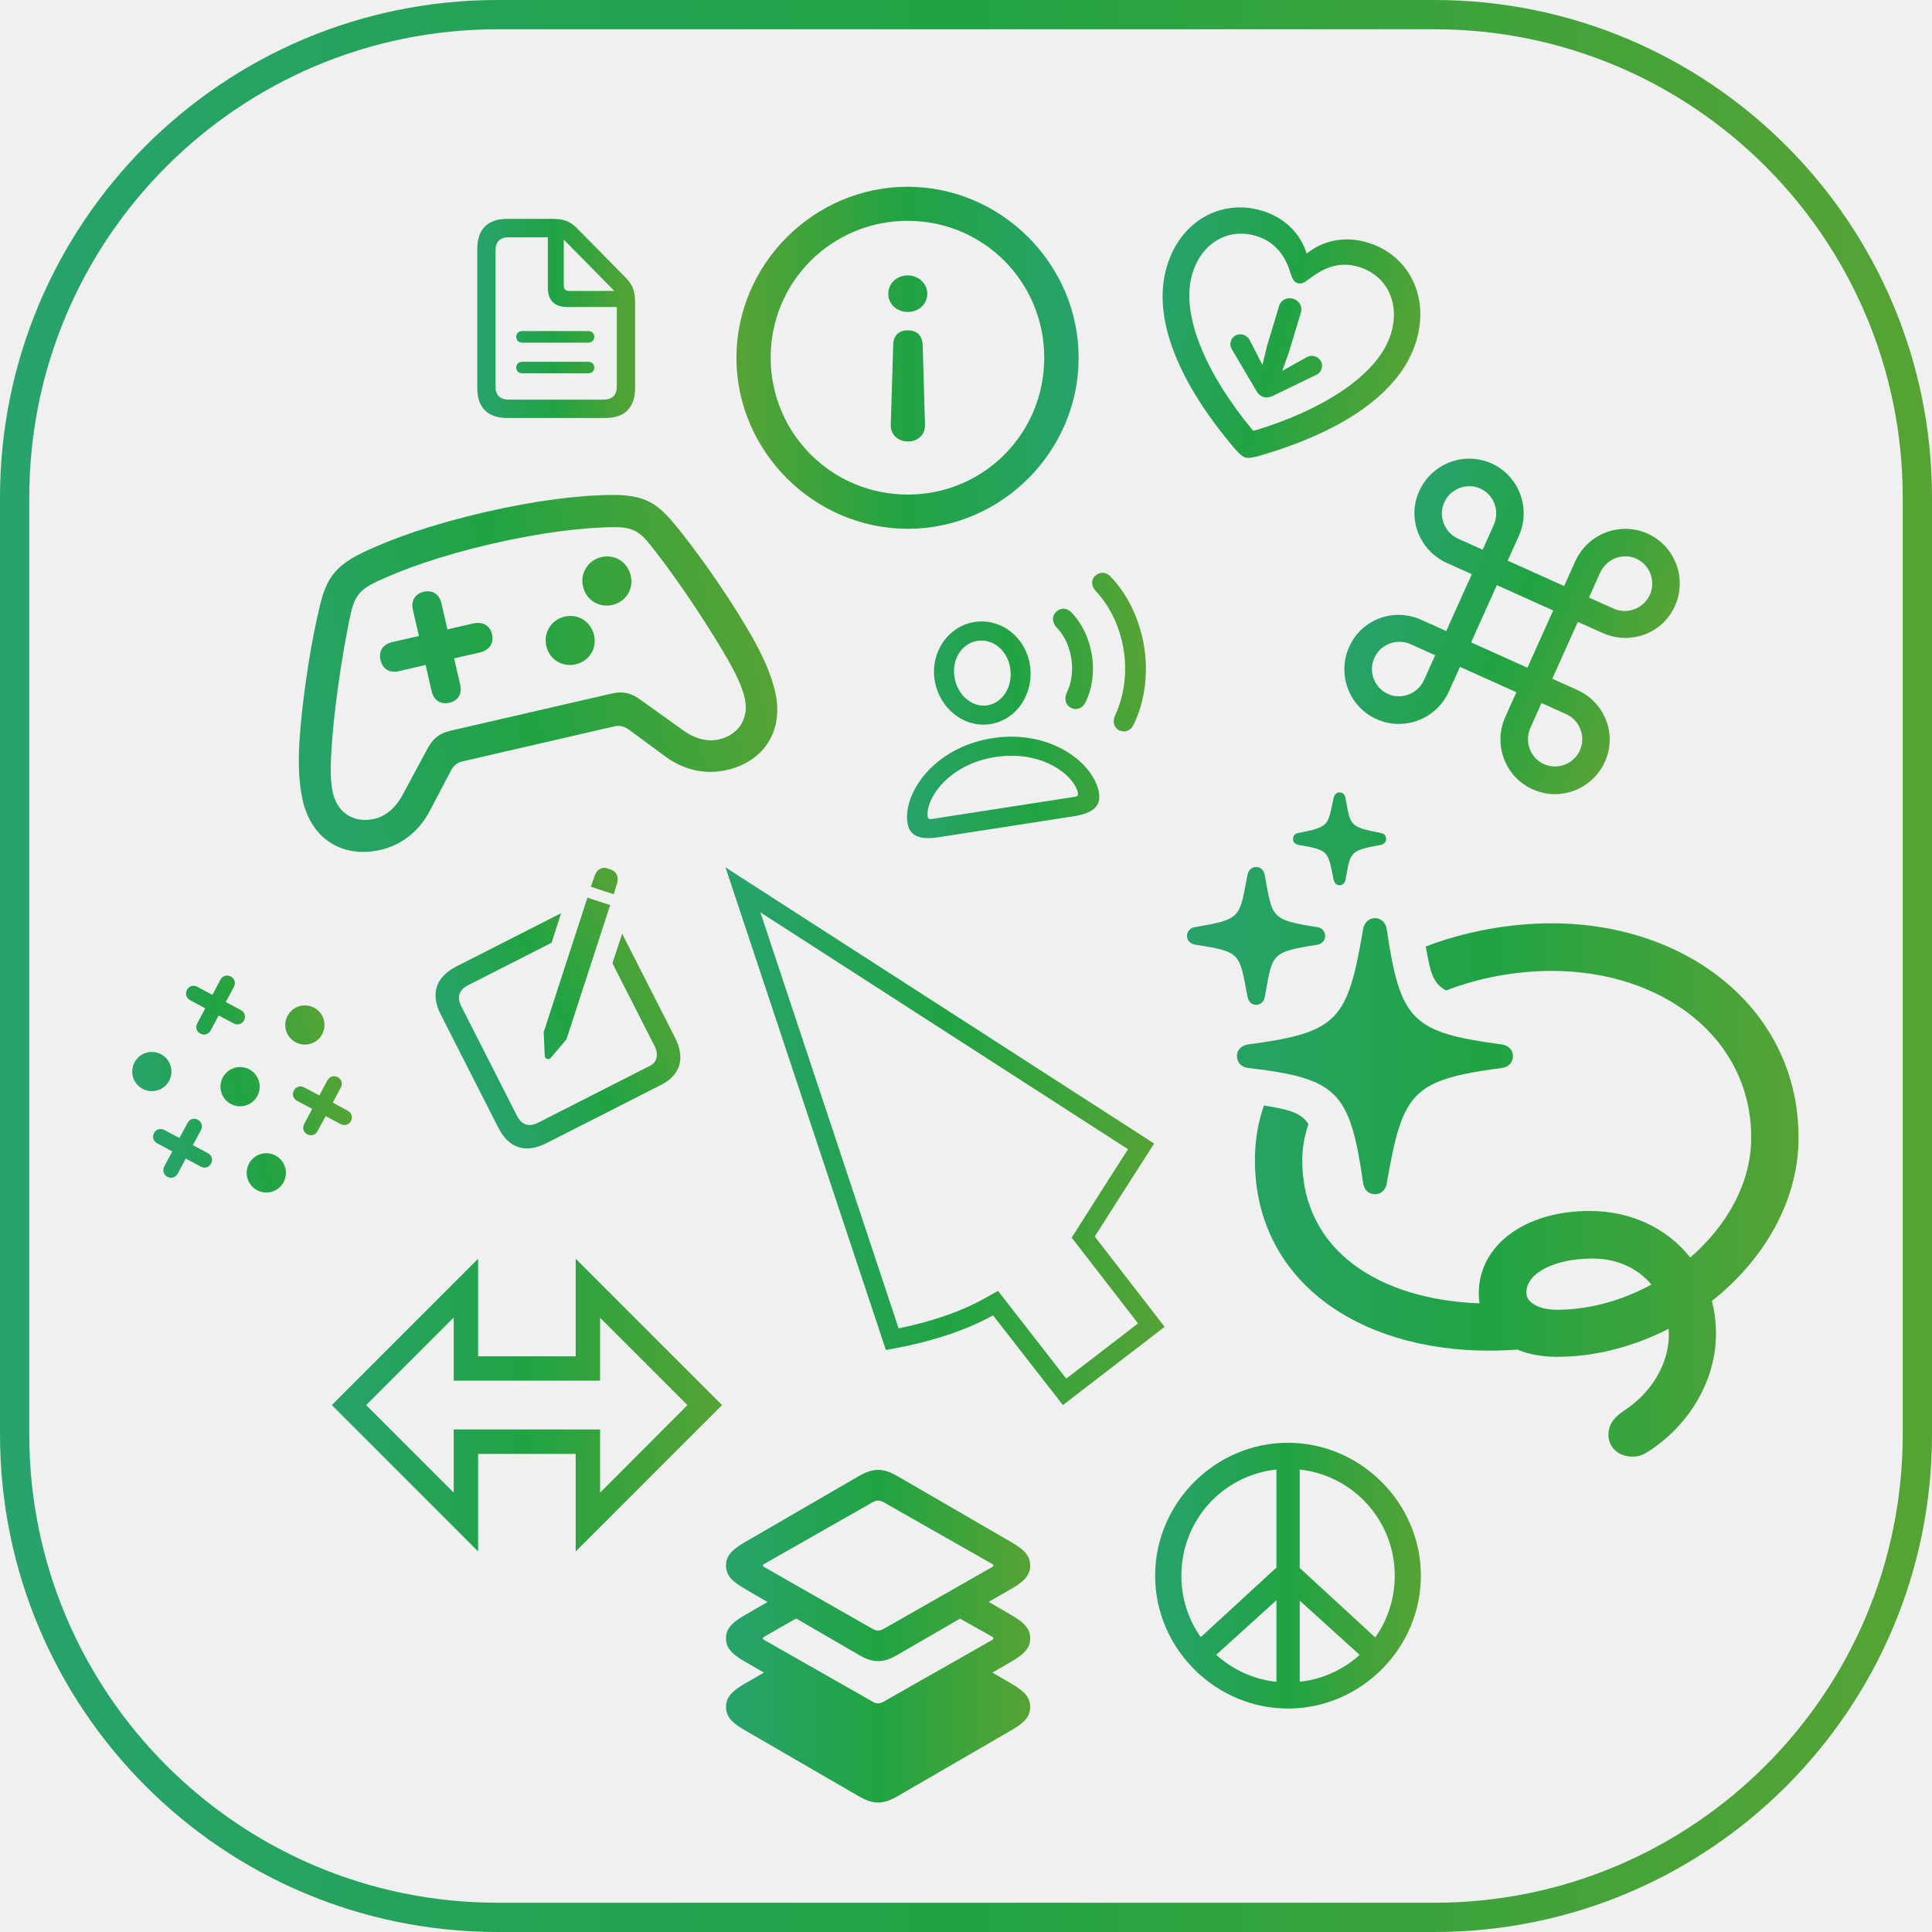
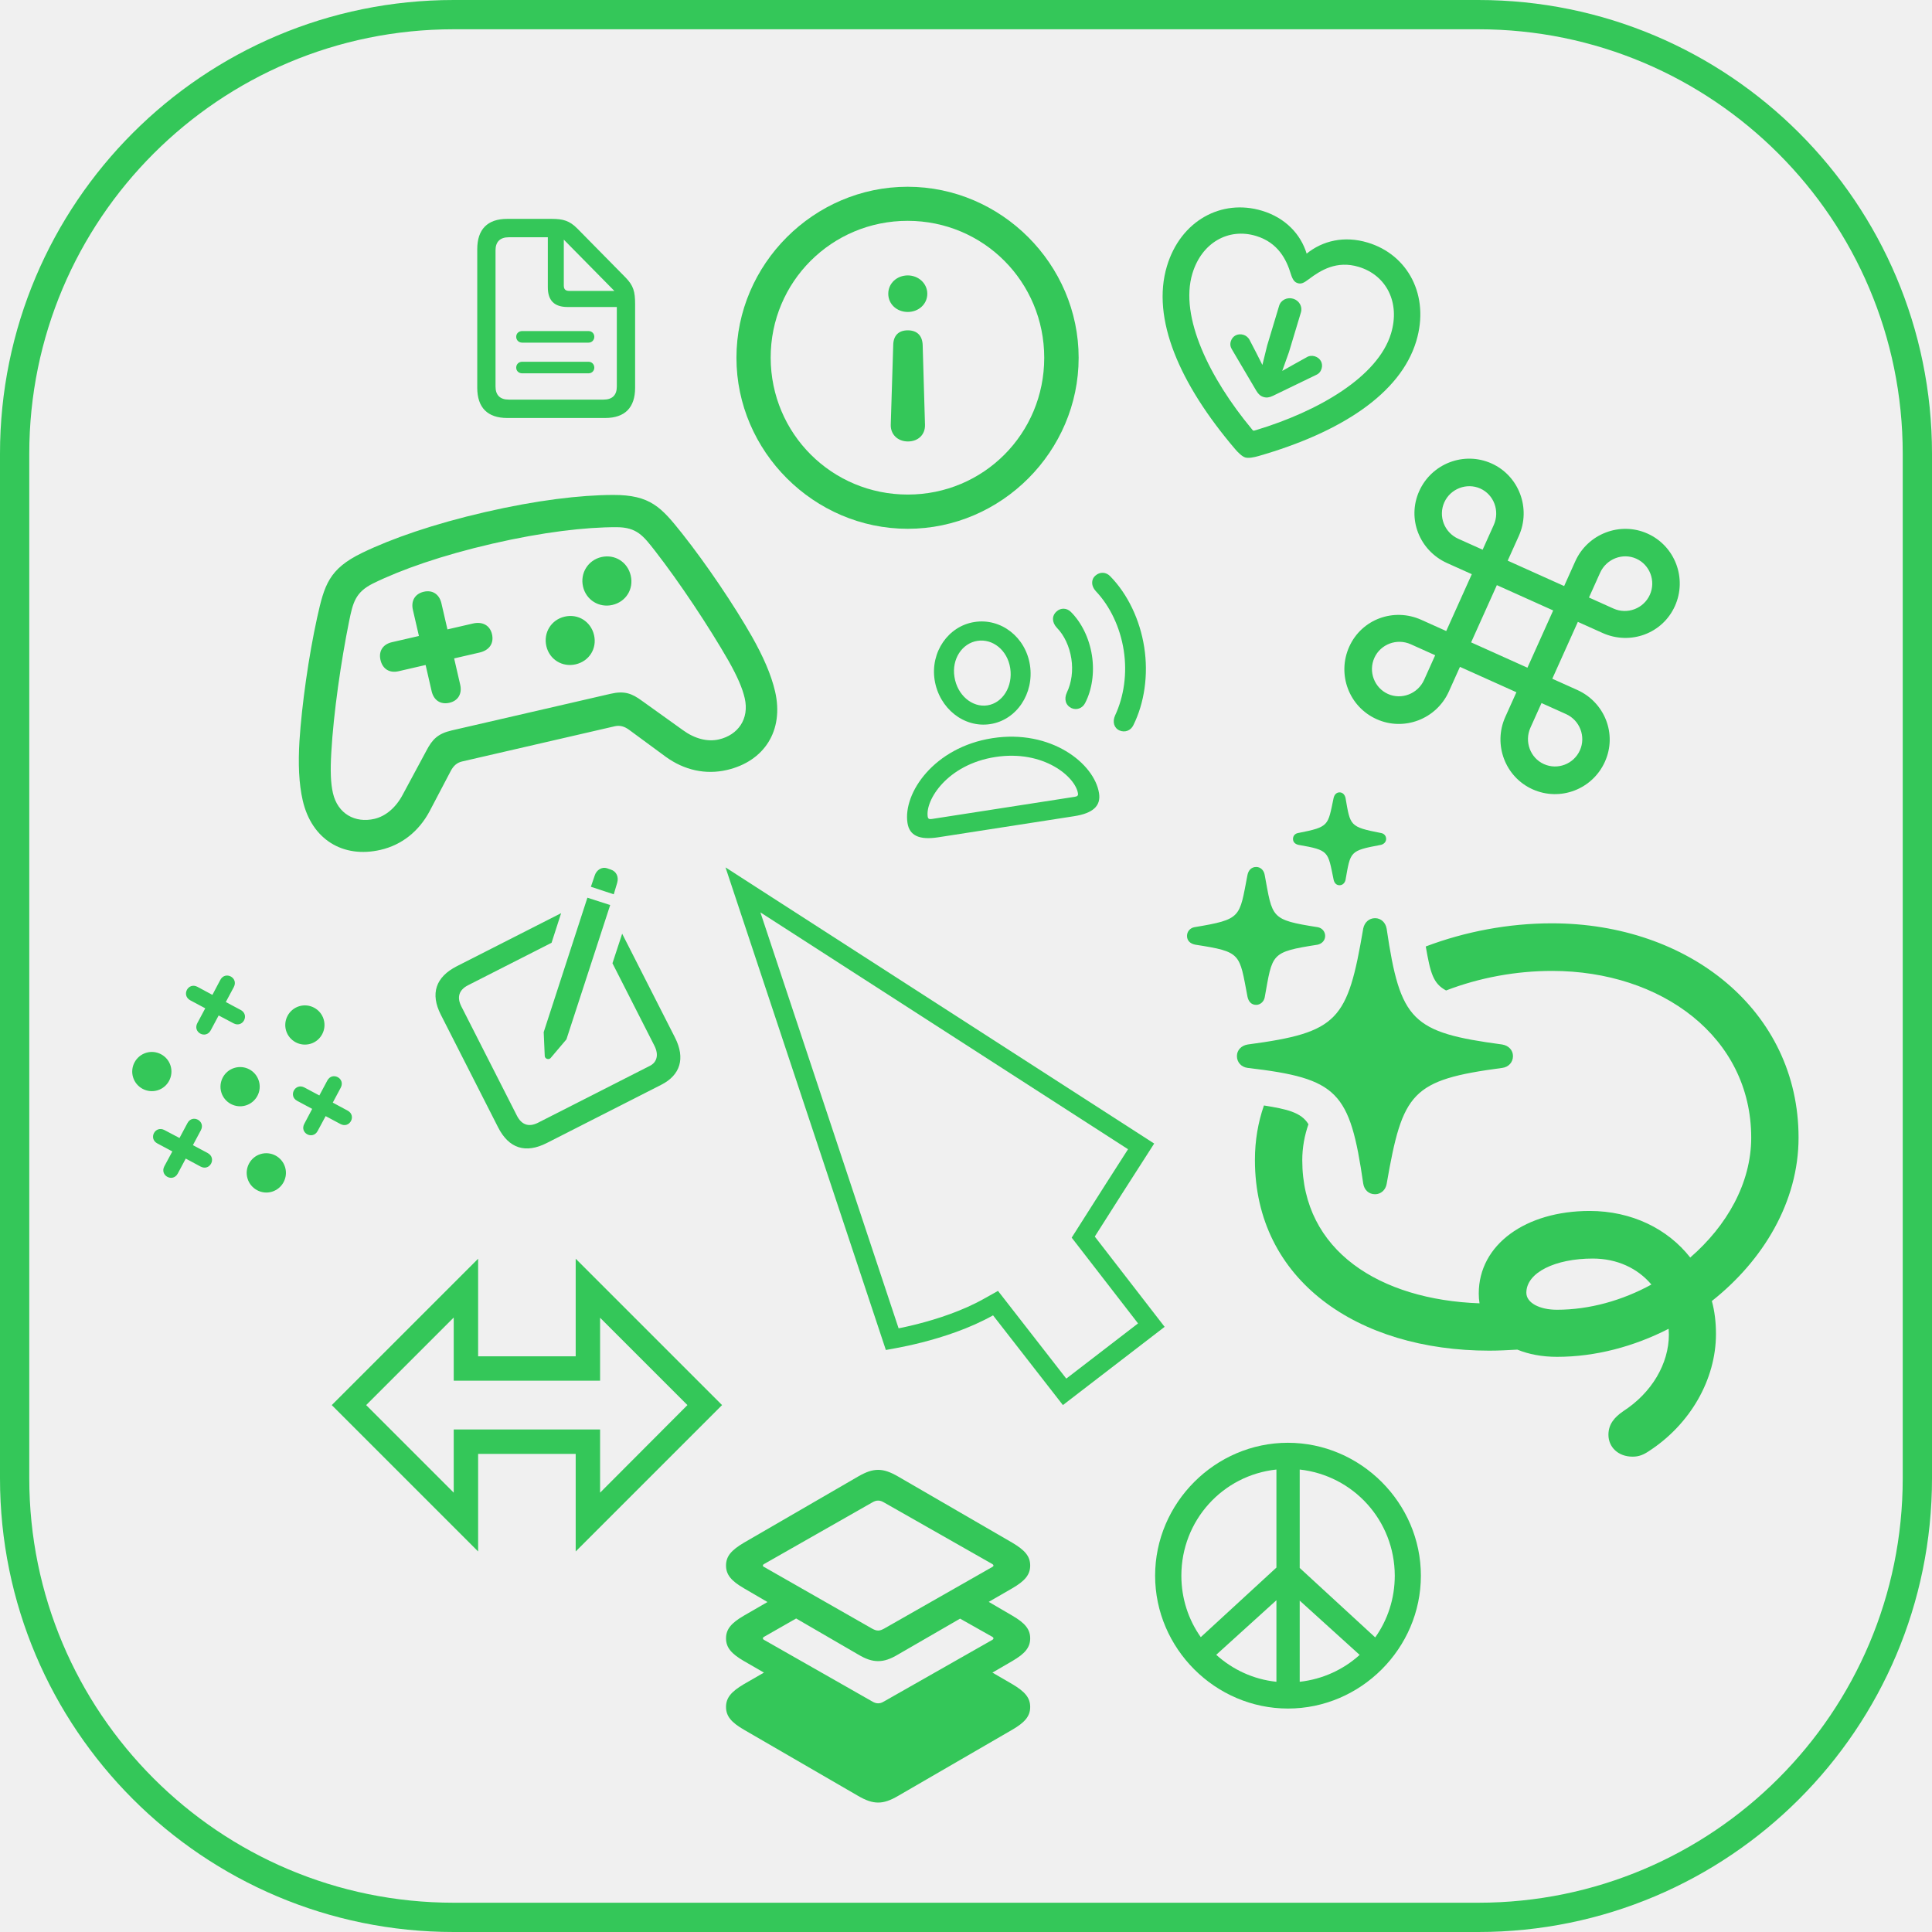
<svg xmlns="http://www.w3.org/2000/svg" width="132" height="132" viewBox="0 0 132 132" fill="none">
-   <rect x="1" y="1" width="130" height="130" rx="33" stroke="url(#paint0_linear_179_1372)" stroke-width="2" />
+   <rect x="1" y="1" width="130" height="130" rx="30" stroke="#34C759" stroke-width="2" />
  <g clip-path="url(#clip0_179_1372)" filter="url(#filter0_b_179_1372)">
-     <path d="M100.558 39.23L98.811 43.114L97.107 42.348C95.229 41.503 93.032 42.299 92.183 44.187C91.335 46.074 92.167 48.288 94.055 49.136C95.923 49.977 98.141 49.135 98.99 47.247L99.748 45.562L103.605 47.296L102.847 48.982C101.998 50.869 102.84 53.087 104.709 53.927C106.596 54.776 108.805 53.93 109.653 52.042C110.502 50.155 109.639 47.983 107.761 47.139L106.057 46.373L107.804 42.488L109.508 43.254C111.39 44.09 113.587 43.294 114.436 41.406C115.281 39.528 114.452 37.306 112.565 36.457C110.696 35.617 108.474 36.468 107.629 38.346L106.867 40.041L103.01 38.306L103.773 36.611C104.617 34.733 103.779 32.506 101.91 31.666C100.023 30.817 97.81 31.673 96.966 33.551C96.117 35.438 96.98 37.61 98.854 38.464L100.558 39.23ZM99.631 36.809C98.678 36.38 98.255 35.264 98.679 34.321C99.099 33.386 100.215 32.963 101.14 33.379C102.065 33.795 102.489 34.911 102.056 35.873L101.298 37.558L99.631 36.809ZM110.239 41.579L108.563 40.825L109.321 39.139C109.753 38.178 110.869 37.754 111.794 38.17C112.729 38.59 113.143 39.702 112.723 40.636C112.299 41.58 111.183 42.003 110.239 41.579ZM100.511 43.889L102.27 39.978L106.118 41.708L104.359 45.62L100.511 43.889ZM96.389 44.018L98.056 44.768L97.298 46.454C96.87 47.406 95.754 47.83 94.829 47.414C93.904 46.998 93.476 45.891 93.9 44.948C94.321 44.013 95.436 43.59 96.389 44.018ZM106.997 48.789C107.941 49.213 108.365 50.328 107.944 51.263C107.52 52.206 106.418 52.625 105.483 52.205C104.558 51.789 104.135 50.673 104.563 49.72L105.321 48.035L106.997 48.789Z" fill="url(#paint1_linear_179_1372)" />
+     <path d="M100.558 39.23L98.811 43.114L97.107 42.348C95.229 41.503 93.032 42.299 92.183 44.187C91.335 46.074 92.167 48.288 94.055 49.136C95.923 49.977 98.141 49.135 98.99 47.247L99.748 45.562L103.605 47.296L102.847 48.982C101.998 50.869 102.84 53.087 104.709 53.927C106.596 54.776 108.805 53.93 109.653 52.042C110.502 50.155 109.639 47.983 107.761 47.139L106.057 46.373L107.804 42.488L109.508 43.254C111.39 44.09 113.587 43.294 114.436 41.406C115.281 39.528 114.452 37.306 112.565 36.457C110.696 35.617 108.474 36.468 107.629 38.346L106.867 40.041L103.01 38.306L103.773 36.611C104.617 34.733 103.779 32.506 101.91 31.666C100.023 30.817 97.81 31.673 96.966 33.551C96.117 35.438 96.98 37.61 98.854 38.464L100.558 39.23ZM99.631 36.809C98.678 36.38 98.255 35.264 98.679 34.321C99.099 33.386 100.215 32.963 101.14 33.379C102.065 33.795 102.489 34.911 102.056 35.873L101.298 37.558L99.631 36.809ZM110.239 41.579L108.563 40.825L109.321 39.139C109.753 38.178 110.869 37.754 111.794 38.17C112.729 38.59 113.143 39.702 112.723 40.636C112.299 41.58 111.183 42.003 110.239 41.579ZM100.511 43.889L102.27 39.978L106.118 41.708L104.359 45.62L100.511 43.889ZM96.389 44.018L98.056 44.768L97.298 46.454C96.87 47.406 95.754 47.83 94.829 47.414C93.904 46.998 93.476 45.891 93.9 44.948C94.321 44.013 95.436 43.59 96.389 44.018ZM106.997 48.789C107.941 49.213 108.365 50.328 107.944 51.263C107.52 52.206 106.418 52.625 105.483 52.205C104.558 51.789 104.135 50.673 104.563 49.72L105.321 48.035L106.997 48.789Z" fill="#34C759" />
  </g>
-   <path d="M76.49 49.909C76.858 50.066 77.254 49.92 77.433 49.55C78.189 48.03 78.47 46.111 78.178 44.227C77.885 42.336 77.041 40.584 75.854 39.373C75.572 39.074 75.149 39.056 74.848 39.323C74.531 39.593 74.547 40.041 74.868 40.388C75.844 41.418 76.534 42.866 76.778 44.444C77.022 46.015 76.787 47.599 76.186 48.882C75.993 49.308 76.106 49.74 76.49 49.909ZM67.663 49.472C69.457 49.194 70.67 47.382 70.369 45.439C70.071 43.518 68.382 42.217 66.581 42.497C64.787 42.775 63.56 44.551 63.856 46.457C64.165 48.399 65.861 49.752 67.663 49.472ZM73.212 48.383C73.555 48.535 73.953 48.397 74.135 48.041C74.605 47.145 74.787 45.958 74.605 44.782C74.421 43.598 73.889 42.529 73.168 41.81C72.887 41.526 72.466 41.515 72.187 41.779C71.858 42.067 71.859 42.516 72.207 42.889C72.714 43.405 73.068 44.166 73.198 45C73.326 45.826 73.21 46.652 72.893 47.311C72.682 47.771 72.809 48.193 73.212 48.383ZM67.464 48.192C66.43 48.352 65.406 47.505 65.211 46.247C65.014 45.027 65.738 43.946 66.781 43.785C67.823 43.623 68.831 44.419 69.021 45.648C69.215 46.898 68.507 48.03 67.464 48.192ZM64.106 57.206L73.389 55.765C74.669 55.566 75.225 55.069 75.09 54.198C74.773 52.158 71.802 49.813 67.805 50.434C63.814 51.053 61.686 54.188 62.002 56.228C62.138 57.099 62.818 57.405 64.106 57.206ZM63.66 55.956C63.482 55.983 63.407 55.942 63.385 55.8C63.208 54.661 64.721 52.231 68.004 51.721C71.295 51.211 73.474 53.069 73.65 54.208C73.672 54.349 73.613 54.411 73.435 54.439L63.66 55.956Z" fill="url(#paint2_linear_179_1372)" />
-   <path d="M60.961 91.498L50.761 60.8L77.963 78.324C76.726 80.244 75.49 82.192 74.254 84.138L74.254 84.139L74.01 84.523L74.288 84.882L78.663 90.537L72.736 95.095L68.359 89.472L68.017 89.033L67.531 89.305C66.005 90.163 64.234 90.735 62.827 91.093C62.128 91.271 61.526 91.394 61.099 91.473C61.051 91.482 61.005 91.49 60.961 91.498Z" stroke="url(#paint3_linear_179_1372)" stroke-width="1.293" />
-   <path d="M62.011 12.76C55.604 12.76 50.316 18.049 50.316 24.445C50.316 30.84 55.615 36.129 62.023 36.129C68.419 36.129 73.696 30.84 73.696 24.445C73.696 18.049 68.407 12.76 62.011 12.76ZM62.011 15.088C67.198 15.088 71.345 19.258 71.345 24.445C71.345 29.631 67.198 33.79 62.023 33.79C56.836 33.79 52.666 29.631 52.655 24.445C52.644 19.258 56.825 15.088 62.011 15.088ZM62.023 22.569C61.401 22.569 61.04 22.919 61.028 23.574L60.859 29.01C60.836 29.677 61.333 30.162 62.034 30.162C62.735 30.162 63.221 29.688 63.198 29.021L63.04 23.574C63.017 22.93 62.656 22.569 62.023 22.569ZM62.023 18.817C61.288 18.817 60.689 19.348 60.689 20.071C60.689 20.783 61.277 21.314 62.023 21.314C62.757 21.314 63.356 20.783 63.356 20.071C63.356 19.359 62.746 18.817 62.023 18.817Z" fill="url(#paint4_linear_179_1372)" />
+   <path d="M76.49 49.909C76.858 50.066 77.254 49.92 77.433 49.55C78.189 48.03 78.47 46.111 78.178 44.227C77.885 42.336 77.041 40.584 75.854 39.373C75.572 39.074 75.149 39.056 74.848 39.323C74.531 39.593 74.547 40.041 74.868 40.388C75.844 41.418 76.534 42.866 76.778 44.444C77.022 46.015 76.787 47.599 76.186 48.882C75.993 49.308 76.106 49.74 76.49 49.909ZM67.663 49.472C69.457 49.194 70.67 47.382 70.369 45.439C70.071 43.518 68.382 42.217 66.581 42.497C64.787 42.775 63.56 44.551 63.856 46.457C64.165 48.399 65.861 49.752 67.663 49.472ZM73.212 48.383C73.555 48.535 73.953 48.397 74.135 48.041C74.605 47.145 74.787 45.958 74.605 44.782C74.421 43.598 73.889 42.529 73.168 41.81C72.887 41.526 72.466 41.515 72.187 41.779C71.858 42.067 71.859 42.516 72.207 42.889C72.714 43.405 73.068 44.166 73.198 45C73.326 45.826 73.21 46.652 72.893 47.311C72.682 47.771 72.809 48.193 73.212 48.383ZM67.464 48.192C66.43 48.352 65.406 47.505 65.211 46.247C65.014 45.027 65.738 43.946 66.781 43.785C67.823 43.623 68.831 44.419 69.021 45.648C69.215 46.898 68.507 48.03 67.464 48.192ZM64.106 57.206L73.389 55.765C74.669 55.566 75.225 55.069 75.09 54.198C74.773 52.158 71.802 49.813 67.805 50.434C63.814 51.053 61.686 54.188 62.002 56.228C62.138 57.099 62.818 57.405 64.106 57.206ZM63.66 55.956C63.482 55.983 63.407 55.942 63.385 55.8C63.208 54.661 64.721 52.231 68.004 51.721C71.295 51.211 73.474 53.069 73.65 54.208C73.672 54.349 73.613 54.411 73.435 54.439L63.66 55.956Z" fill="#34C759" />
+   <path d="M60.961 91.498L50.761 60.8L77.963 78.324C76.726 80.244 75.49 82.192 74.254 84.138L74.254 84.139L74.01 84.523L74.288 84.882L78.663 90.537L72.736 95.095L68.359 89.472L68.017 89.033L67.531 89.305C66.005 90.163 64.234 90.735 62.827 91.093C62.128 91.271 61.526 91.394 61.099 91.473C61.051 91.482 61.005 91.49 60.961 91.498Z" stroke="#34C759" stroke-width="1.293" />
+   <path d="M62.011 12.76C55.604 12.76 50.316 18.049 50.316 24.445C50.316 30.84 55.615 36.129 62.023 36.129C68.419 36.129 73.696 30.84 73.696 24.445C73.696 18.049 68.407 12.76 62.011 12.76ZM62.011 15.088C67.198 15.088 71.345 19.258 71.345 24.445C71.345 29.631 67.198 33.79 62.023 33.79C56.836 33.79 52.666 29.631 52.655 24.445C52.644 19.258 56.825 15.088 62.011 15.088ZM62.023 22.569C61.401 22.569 61.04 22.919 61.028 23.574L60.859 29.01C60.836 29.677 61.333 30.162 62.034 30.162C62.735 30.162 63.221 29.688 63.198 29.021L63.04 23.574C63.017 22.93 62.656 22.569 62.023 22.569ZM62.023 18.817C61.288 18.817 60.689 19.348 60.689 20.071C60.689 20.783 61.277 21.314 62.023 21.314C62.757 21.314 63.356 20.783 63.356 20.071C63.356 19.359 62.746 18.817 62.023 18.817Z" fill="#34C759" />
  <g clip-path="url(#clip1_179_1372)">
-     <path d="M20.683 54.688C21.302 57.374 23.453 58.653 25.996 58.066C27.45 57.731 28.615 56.801 29.345 55.438L30.779 52.707C30.978 52.313 31.231 52.104 31.573 52.026L42 49.621C42.342 49.542 42.661 49.619 43.013 49.886L45.498 51.714C46.751 52.619 48.206 52.945 49.659 52.609C52.203 52.023 53.576 49.932 52.957 47.245C52.69 46.089 52.135 44.837 51.37 43.483C50.162 41.361 48.275 38.56 46.606 36.452C45.186 34.669 44.442 33.808 41.893 33.816C39.656 33.822 36.675 34.173 33.141 34.988C29.606 35.803 26.762 36.795 24.748 37.77C22.464 38.876 22.161 39.978 21.666 42.203C21.088 44.83 20.619 48.173 20.461 50.61C20.367 52.163 20.416 53.531 20.683 54.688ZM22.748 54.188C22.593 53.517 22.562 52.677 22.634 51.431C22.785 48.718 23.306 45.142 23.848 42.465C24.11 41.187 24.268 40.466 25.497 39.858C27.414 38.918 30.17 37.946 33.639 37.146C37.096 36.349 40.011 36.013 42.146 36.019C43.516 36.028 43.952 36.612 44.758 37.643C46.44 39.807 48.43 42.804 49.788 45.17C50.398 46.258 50.727 47.029 50.881 47.701C51.209 49.121 50.419 50.219 49.119 50.519C48.326 50.702 47.448 50.464 46.653 49.882L43.861 47.882C43.176 47.378 42.667 47.183 41.72 47.401L30.863 49.905C29.905 50.126 29.534 50.524 29.139 51.276L27.515 54.295C27.055 55.166 26.359 55.767 25.577 55.948C24.267 56.25 23.075 55.609 22.748 54.188ZM25.996 45.09C26.138 45.706 26.612 46.003 27.229 45.861L29.079 45.434L29.492 47.229C29.635 47.845 30.101 48.155 30.706 48.016C31.301 47.879 31.584 47.396 31.442 46.779L31.028 44.984L32.767 44.583C33.439 44.428 33.758 43.949 33.615 43.332C33.478 42.738 32.982 42.446 32.31 42.601L30.571 43.002L30.159 41.219C30.017 40.602 29.551 40.292 28.957 40.429C28.351 40.569 28.068 41.051 28.21 41.668L28.622 43.452L26.772 43.878C26.155 44.021 25.858 44.495 25.996 45.09ZM41.84 41.331C42.765 41.118 43.307 40.251 43.094 39.326C42.881 38.401 42.011 37.848 41.086 38.061C40.183 38.269 39.621 39.153 39.834 40.078C40.048 41.002 40.937 41.54 41.84 41.331ZM39.331 45.389C40.256 45.176 40.799 44.309 40.588 43.395C40.374 42.47 39.505 41.916 38.58 42.13C37.666 42.34 37.115 43.221 37.328 44.146C37.539 45.06 38.417 45.6 39.331 45.389Z" fill="url(#paint5_linear_179_1372)" />
+     <path d="M20.683 54.688C21.302 57.374 23.453 58.653 25.996 58.066C27.45 57.731 28.615 56.801 29.345 55.438L30.779 52.707C30.978 52.313 31.231 52.104 31.573 52.026L42 49.621C42.342 49.542 42.661 49.619 43.013 49.886L45.498 51.714C46.751 52.619 48.206 52.945 49.659 52.609C52.203 52.023 53.576 49.932 52.957 47.245C52.69 46.089 52.135 44.837 51.37 43.483C50.162 41.361 48.275 38.56 46.606 36.452C45.186 34.669 44.442 33.808 41.893 33.816C39.656 33.822 36.675 34.173 33.141 34.988C29.606 35.803 26.762 36.795 24.748 37.77C22.464 38.876 22.161 39.978 21.666 42.203C21.088 44.83 20.619 48.173 20.461 50.61C20.367 52.163 20.416 53.531 20.683 54.688ZM22.748 54.188C22.593 53.517 22.562 52.677 22.634 51.431C22.785 48.718 23.306 45.142 23.848 42.465C24.11 41.187 24.268 40.466 25.497 39.858C27.414 38.918 30.17 37.946 33.639 37.146C37.096 36.349 40.011 36.013 42.146 36.019C43.516 36.028 43.952 36.612 44.758 37.643C46.44 39.807 48.43 42.804 49.788 45.17C50.398 46.258 50.727 47.029 50.881 47.701C51.209 49.121 50.419 50.219 49.119 50.519C48.326 50.702 47.448 50.464 46.653 49.882L43.861 47.882C43.176 47.378 42.667 47.183 41.72 47.401L30.863 49.905C29.905 50.126 29.534 50.524 29.139 51.276L27.515 54.295C27.055 55.166 26.359 55.767 25.577 55.948C24.267 56.25 23.075 55.609 22.748 54.188ZM25.996 45.09C26.138 45.706 26.612 46.003 27.229 45.861L29.079 45.434L29.492 47.229C29.635 47.845 30.101 48.155 30.706 48.016C31.301 47.879 31.584 47.396 31.442 46.779L31.028 44.984L32.767 44.583C33.439 44.428 33.758 43.949 33.615 43.332C33.478 42.738 32.982 42.446 32.31 42.601L30.571 43.002L30.159 41.219C30.017 40.602 29.551 40.292 28.957 40.429C28.351 40.569 28.068 41.051 28.21 41.668L28.622 43.452L26.772 43.878C26.155 44.021 25.858 44.495 25.996 45.09ZM41.84 41.331C42.765 41.118 43.307 40.251 43.094 39.326C42.881 38.401 42.011 37.848 41.086 38.061C40.183 38.269 39.621 39.153 39.834 40.078C40.048 41.002 40.937 41.54 41.84 41.331ZM39.331 45.389C40.256 45.176 40.799 44.309 40.588 43.395C40.374 42.47 39.505 41.916 38.58 42.13C37.666 42.34 37.115 43.221 37.328 44.146C37.539 45.06 38.417 45.6 39.331 45.389Z" fill="#34C759" />
  </g>
  <g clip-path="url(#clip2_179_1372)">
-     <path d="M41.934 61.102L42.168 60.316C42.286 59.917 42.119 59.538 41.734 59.412L41.467 59.32C41.123 59.208 40.757 59.436 40.635 59.811L40.371 60.587L41.934 61.102ZM37.618 72.29L38.7 71.013L41.69 61.835L40.133 61.334L37.147 70.518L37.219 72.155C37.23 72.344 37.494 72.43 37.618 72.29ZM37.358 78.094L45.18 74.115C46.47 73.46 46.846 72.322 46.115 70.885L42.508 63.794L41.845 65.813L44.711 71.447C45.038 72.091 44.86 72.588 44.41 72.817L36.762 76.707C36.144 77.021 35.644 76.869 35.316 76.225L31.522 68.764C31.194 68.12 31.366 67.627 31.984 67.312L37.685 64.413L38.338 62.39L31.213 66.014C29.763 66.752 29.387 67.89 30.118 69.327L34.035 77.029C34.766 78.466 35.907 78.832 37.358 78.094Z" fill="url(#paint6_linear_179_1372)" />
+     <path d="M41.934 61.102L42.168 60.316C42.286 59.917 42.119 59.538 41.734 59.412L41.467 59.32C41.123 59.208 40.757 59.436 40.635 59.811L40.371 60.587L41.934 61.102ZM37.618 72.29L38.7 71.013L41.69 61.835L40.133 61.334L37.147 70.518L37.219 72.155C37.23 72.344 37.494 72.43 37.618 72.29ZM37.358 78.094L45.18 74.115C46.47 73.46 46.846 72.322 46.115 70.885L42.508 63.794L41.845 65.813L44.711 71.447C45.038 72.091 44.86 72.588 44.41 72.817L36.762 76.707C36.144 77.021 35.644 76.869 35.316 76.225L31.522 68.764C31.194 68.12 31.366 67.627 31.984 67.312L37.685 64.413L38.338 62.39L31.213 66.014C29.763 66.752 29.387 67.89 30.118 69.327L34.035 77.029C34.766 78.466 35.907 78.832 37.358 78.094Z" fill="#34C759" />
  </g>
-   <path d="M79.73 18.179C78.647 21.773 80.599 26.234 84.382 30.678C84.593 30.925 84.862 31.19 85.081 31.256C85.299 31.321 85.67 31.249 85.981 31.16C91.598 29.547 95.681 26.903 96.763 23.309C97.698 20.204 96.201 17.403 93.449 16.575C91.842 16.09 90.368 16.445 89.275 17.328C88.867 16.002 87.828 14.881 86.22 14.397C83.46 13.566 80.665 15.074 79.73 18.179ZM81.466 18.693C82.105 16.572 83.935 15.554 85.812 16.119C87.327 16.575 87.9 17.749 88.19 18.708C88.321 19.124 88.448 19.282 88.667 19.347C88.894 19.416 89.073 19.341 89.418 19.078C90.226 18.468 91.324 17.779 92.83 18.233C94.716 18.801 95.679 20.661 95.04 22.782C94.148 25.744 90.079 28.098 85.818 29.385C85.727 29.413 85.667 29.431 85.633 29.421C85.599 29.411 85.559 29.362 85.507 29.291C82.665 25.865 80.574 21.655 81.466 18.693ZM88.884 21.34C89.005 20.936 88.752 20.529 88.356 20.41C87.952 20.289 87.516 20.488 87.394 20.892L86.576 23.61L86.25 24.934L85.813 24.069L85.389 23.252C85.306 23.071 85.138 22.929 84.961 22.876C84.574 22.759 84.207 22.942 84.092 23.321C84.029 23.531 84.065 23.716 84.184 23.899L85.837 26.701C85.978 26.936 86.123 27.063 86.333 27.126C86.535 27.187 86.727 27.162 86.973 27.043L89.907 25.623C90.108 25.537 90.231 25.399 90.295 25.189C90.409 24.81 90.204 24.455 89.825 24.341C89.64 24.285 89.421 24.311 89.26 24.418L88.456 24.864L87.605 25.343L88.065 24.058L88.884 21.34Z" fill="url(#paint7_linear_179_1372)" />
-   <path d="M91.523 60.482C91.717 60.482 91.875 60.342 91.928 60.131C92.279 58.162 92.191 58.127 94.353 57.723C94.564 57.67 94.705 57.512 94.705 57.318C94.705 57.107 94.564 56.949 94.353 56.914C92.191 56.492 92.262 56.422 91.928 54.506C91.875 54.295 91.734 54.137 91.523 54.137C91.312 54.137 91.172 54.295 91.119 54.506C90.715 56.422 90.838 56.492 88.693 56.914C88.482 56.949 88.342 57.107 88.342 57.318C88.342 57.529 88.482 57.67 88.711 57.723C90.838 58.092 90.715 58.162 91.119 60.113C91.172 60.342 91.312 60.482 91.523 60.482ZM85.828 68.656C86.109 68.656 86.356 68.428 86.408 68.147C86.953 65.141 86.777 65.053 90.029 64.543C90.328 64.473 90.539 64.244 90.539 63.945C90.539 63.647 90.328 63.4 90.029 63.348C86.777 62.838 86.953 62.715 86.408 59.779C86.356 59.463 86.127 59.234 85.828 59.234C85.512 59.234 85.301 59.445 85.231 59.779C84.668 62.697 84.861 62.803 81.609 63.348C81.311 63.4 81.1 63.647 81.1 63.945C81.1 64.262 81.311 64.473 81.662 64.543C84.844 65.035 84.668 65.141 85.231 68.094C85.301 68.428 85.494 68.656 85.828 68.656ZM93.949 81.594C94.353 81.594 94.67 81.295 94.74 80.891C95.83 74.615 96.428 73.789 102.633 72.963C103.072 72.91 103.371 72.576 103.371 72.154C103.371 71.75 103.072 71.434 102.633 71.363C96.463 70.537 95.672 69.764 94.74 63.453C94.67 63.031 94.353 62.732 93.949 62.732C93.545 62.732 93.228 63.014 93.141 63.435C92.068 69.728 91.453 70.537 85.248 71.363C84.809 71.434 84.51 71.75 84.51 72.154C84.51 72.576 84.809 72.91 85.248 72.963C91.418 73.684 92.227 74.562 93.141 80.873C93.211 81.295 93.51 81.594 93.949 81.594ZM97.412 64.666C97.728 66.459 97.904 67.197 98.801 67.672C101.086 66.793 103.582 66.336 106.043 66.336C113.514 66.336 119.648 70.853 119.648 77.727C119.648 80.838 117.979 83.756 115.482 85.918C113.936 83.949 111.475 82.736 108.609 82.736C104.25 82.736 101.033 85.022 101.033 88.379C101.033 88.607 101.051 88.836 101.086 89.047C94.266 88.801 88.975 85.461 88.975 79.273C88.975 78.394 89.133 77.568 89.397 76.812C88.904 75.986 87.885 75.775 86.356 75.529C85.951 76.689 85.74 77.938 85.74 79.256C85.74 87.465 92.754 92.281 101.754 92.281C102.387 92.281 103.037 92.246 103.67 92.211C104.443 92.527 105.357 92.703 106.377 92.703C109.014 92.703 111.633 92 114.006 90.787C114.006 90.91 114.023 91.051 114.023 91.174C114.023 93.178 112.846 95.164 110.912 96.412C110.297 96.834 109.893 97.309 109.893 98.029C109.893 98.856 110.543 99.523 111.545 99.523C111.967 99.523 112.283 99.4 112.67 99.137C115.482 97.309 117.24 94.25 117.24 91.139C117.24 90.348 117.152 89.592 116.959 88.889C120.475 86.111 122.883 82.103 122.883 77.727C122.883 69.061 115.395 63.084 106.025 63.084C103.072 63.084 100.102 63.647 97.412 64.666ZM104.285 88.326C104.285 86.938 106.271 85.988 108.82 85.988C110.49 85.988 111.896 86.656 112.828 87.764C110.842 88.853 108.592 89.486 106.377 89.486C105.182 89.486 104.285 89.012 104.285 88.326Z" fill="url(#paint8_linear_179_1372)" />
-   <path d="M88 116.733C92.966 116.733 97.079 112.629 97.079 107.654C97.079 102.688 92.966 98.575 87.991 98.575C83.025 98.575 78.921 102.688 78.921 107.654C78.921 112.629 83.034 116.733 88 116.733ZM80.714 107.654C80.714 103.875 83.544 100.79 87.209 100.403V107.101L82.041 111.855C81.206 110.678 80.714 109.228 80.714 107.654ZM88.8 107.127V100.403C92.465 100.808 95.286 103.884 95.295 107.654C95.295 109.228 94.803 110.687 93.959 111.873L88.8 107.127ZM87.209 109.333V114.905C85.627 114.738 84.212 114.07 83.096 113.06L87.209 109.333ZM88.8 109.359L92.895 113.068C91.788 114.07 90.373 114.729 88.8 114.905V109.359Z" fill="url(#paint9_linear_179_1372)" />
-   <path d="M34.654 28.558H41.346C42.696 28.558 43.393 27.849 43.393 26.493V20.793C43.393 19.914 43.28 19.512 42.733 18.953L39.45 15.62C38.916 15.08 38.477 14.954 37.686 14.954H34.654C33.31 14.954 32.607 15.664 32.607 17.026V26.493C32.607 27.849 33.31 28.558 34.654 28.558ZM34.761 27.303C34.158 27.303 33.856 26.989 33.856 26.411V17.101C33.856 16.53 34.158 16.21 34.767 16.21H37.429V19.625C37.429 20.535 37.874 20.975 38.778 20.975H42.143V26.411C42.143 26.989 41.842 27.303 41.233 27.303H34.761ZM38.898 19.876C38.634 19.876 38.521 19.763 38.521 19.506V16.373L41.974 19.876H38.898ZM40.21 22.619H35.677C35.438 22.619 35.269 22.789 35.269 23.009C35.269 23.235 35.438 23.41 35.677 23.41H40.21C40.436 23.41 40.605 23.235 40.605 23.009C40.605 22.789 40.436 22.619 40.21 22.619ZM40.21 24.716H35.677C35.438 24.716 35.269 24.892 35.269 25.118C35.269 25.338 35.438 25.507 35.677 25.507H40.21C40.436 25.507 40.605 25.338 40.605 25.118C40.605 24.892 40.436 24.716 40.21 24.716Z" fill="url(#paint10_linear_179_1372)" />
-   <path d="M61.356 122.704L69.171 118.174C70.014 117.682 70.386 117.26 70.386 116.627C70.386 115.984 70.014 115.573 69.171 115.07L67.805 114.277L69.171 113.483C70.014 112.991 70.386 112.569 70.386 111.936C70.386 111.304 70.014 110.882 69.171 110.39L67.553 109.445L69.171 108.511C70.014 108.019 70.386 107.597 70.386 106.964C70.386 106.321 70.014 105.91 69.171 105.407L61.356 100.877C60.834 100.576 60.422 100.425 60 100.425C59.568 100.425 59.156 100.576 58.634 100.877L50.819 105.407C49.975 105.91 49.604 106.321 49.604 106.964C49.604 107.597 49.975 108.019 50.819 108.511L52.436 109.455L50.819 110.39C49.975 110.882 49.604 111.304 49.604 111.936C49.604 112.569 49.975 112.991 50.819 113.483L52.195 114.277L50.819 115.07C49.975 115.573 49.604 115.984 49.604 116.627C49.604 117.26 49.975 117.682 50.819 118.174L58.634 122.704C59.156 123.006 59.568 123.156 60 123.156C60.422 123.156 60.834 123.006 61.356 122.704ZM60 111.404C59.859 111.404 59.739 111.354 59.588 111.274L52.195 107.055C52.145 107.035 52.125 107.005 52.125 106.964C52.125 106.914 52.145 106.894 52.195 106.864L59.588 102.655C59.739 102.565 59.859 102.525 60 102.525C60.13 102.525 60.251 102.565 60.402 102.655L67.805 106.864C67.845 106.894 67.875 106.914 67.875 106.964C67.875 107.005 67.845 107.035 67.805 107.055L60.402 111.274C60.251 111.354 60.13 111.404 60 111.404ZM60 113.493C60.422 113.493 60.834 113.353 61.356 113.041L65.595 110.59L67.805 111.836C67.845 111.866 67.875 111.886 67.875 111.936C67.875 111.987 67.845 112.007 67.805 112.037L60.402 116.246C60.251 116.336 60.13 116.376 60 116.376C59.859 116.376 59.739 116.336 59.588 116.246L52.195 112.037C52.145 112.007 52.125 111.987 52.125 111.936C52.125 111.886 52.145 111.866 52.195 111.836L54.395 110.58L58.634 113.041C59.156 113.353 59.568 113.493 60 113.493Z" fill="url(#paint11_linear_179_1372)" />
-   <path d="M25.017 96L31 90.017V94.333H41V90.033L46.967 96L41 101.983V97.667H31V101.983L25.017 96ZM22.667 96L32.667 106V99.333H39.333V106L49.333 96L39.333 86V92.667H32.667V86L22.667 96Z" fill="url(#paint12_linear_179_1372)" />
+   <path d="M79.73 18.179C78.647 21.773 80.599 26.234 84.382 30.678C84.593 30.925 84.862 31.19 85.081 31.256C85.299 31.321 85.67 31.249 85.981 31.16C91.598 29.547 95.681 26.903 96.763 23.309C97.698 20.204 96.201 17.403 93.449 16.575C91.842 16.09 90.368 16.445 89.275 17.328C88.867 16.002 87.828 14.881 86.22 14.397C83.46 13.566 80.665 15.074 79.73 18.179ZM81.466 18.693C82.105 16.572 83.935 15.554 85.812 16.119C87.327 16.575 87.9 17.749 88.19 18.708C88.321 19.124 88.448 19.282 88.667 19.347C88.894 19.416 89.073 19.341 89.418 19.078C90.226 18.468 91.324 17.779 92.83 18.233C94.716 18.801 95.679 20.661 95.04 22.782C94.148 25.744 90.079 28.098 85.818 29.385C85.727 29.413 85.667 29.431 85.633 29.421C85.599 29.411 85.559 29.362 85.507 29.291C82.665 25.865 80.574 21.655 81.466 18.693ZM88.884 21.34C89.005 20.936 88.752 20.529 88.356 20.41C87.952 20.289 87.516 20.488 87.394 20.892L86.576 23.61L86.25 24.934L85.813 24.069L85.389 23.252C85.306 23.071 85.138 22.929 84.961 22.876C84.574 22.759 84.207 22.942 84.092 23.321C84.029 23.531 84.065 23.716 84.184 23.899L85.837 26.701C85.978 26.936 86.123 27.063 86.333 27.126C86.535 27.187 86.727 27.162 86.973 27.043L89.907 25.623C90.108 25.537 90.231 25.399 90.295 25.189C90.409 24.81 90.204 24.455 89.825 24.341C89.64 24.285 89.421 24.311 89.26 24.418L88.456 24.864L87.605 25.343L88.065 24.058L88.884 21.34Z" fill="#34C759" />
+   <path d="M91.523 60.482C91.717 60.482 91.875 60.342 91.928 60.131C92.279 58.162 92.191 58.127 94.353 57.723C94.564 57.67 94.705 57.512 94.705 57.318C94.705 57.107 94.564 56.949 94.353 56.914C92.191 56.492 92.262 56.422 91.928 54.506C91.875 54.295 91.734 54.137 91.523 54.137C91.312 54.137 91.172 54.295 91.119 54.506C90.715 56.422 90.838 56.492 88.693 56.914C88.482 56.949 88.342 57.107 88.342 57.318C88.342 57.529 88.482 57.67 88.711 57.723C90.838 58.092 90.715 58.162 91.119 60.113C91.172 60.342 91.312 60.482 91.523 60.482ZM85.828 68.656C86.109 68.656 86.356 68.428 86.408 68.147C86.953 65.141 86.777 65.053 90.029 64.543C90.328 64.473 90.539 64.244 90.539 63.945C90.539 63.647 90.328 63.4 90.029 63.348C86.777 62.838 86.953 62.715 86.408 59.779C86.356 59.463 86.127 59.234 85.828 59.234C85.512 59.234 85.301 59.445 85.231 59.779C84.668 62.697 84.861 62.803 81.609 63.348C81.311 63.4 81.1 63.647 81.1 63.945C81.1 64.262 81.311 64.473 81.662 64.543C84.844 65.035 84.668 65.141 85.231 68.094C85.301 68.428 85.494 68.656 85.828 68.656ZM93.949 81.594C94.353 81.594 94.67 81.295 94.74 80.891C95.83 74.615 96.428 73.789 102.633 72.963C103.072 72.91 103.371 72.576 103.371 72.154C103.371 71.75 103.072 71.434 102.633 71.363C96.463 70.537 95.672 69.764 94.74 63.453C94.67 63.031 94.353 62.732 93.949 62.732C93.545 62.732 93.228 63.014 93.141 63.435C92.068 69.728 91.453 70.537 85.248 71.363C84.809 71.434 84.51 71.75 84.51 72.154C84.51 72.576 84.809 72.91 85.248 72.963C91.418 73.684 92.227 74.562 93.141 80.873C93.211 81.295 93.51 81.594 93.949 81.594ZM97.412 64.666C97.728 66.459 97.904 67.197 98.801 67.672C101.086 66.793 103.582 66.336 106.043 66.336C113.514 66.336 119.648 70.853 119.648 77.727C119.648 80.838 117.979 83.756 115.482 85.918C113.936 83.949 111.475 82.736 108.609 82.736C104.25 82.736 101.033 85.022 101.033 88.379C101.033 88.607 101.051 88.836 101.086 89.047C94.266 88.801 88.975 85.461 88.975 79.273C88.975 78.394 89.133 77.568 89.397 76.812C88.904 75.986 87.885 75.775 86.356 75.529C85.951 76.689 85.74 77.938 85.74 79.256C85.74 87.465 92.754 92.281 101.754 92.281C102.387 92.281 103.037 92.246 103.67 92.211C104.443 92.527 105.357 92.703 106.377 92.703C109.014 92.703 111.633 92 114.006 90.787C114.006 90.91 114.023 91.051 114.023 91.174C114.023 93.178 112.846 95.164 110.912 96.412C110.297 96.834 109.893 97.309 109.893 98.029C109.893 98.856 110.543 99.523 111.545 99.523C111.967 99.523 112.283 99.4 112.67 99.137C115.482 97.309 117.24 94.25 117.24 91.139C117.24 90.348 117.152 89.592 116.959 88.889C120.475 86.111 122.883 82.103 122.883 77.727C122.883 69.061 115.395 63.084 106.025 63.084C103.072 63.084 100.102 63.647 97.412 64.666ZM104.285 88.326C104.285 86.938 106.271 85.988 108.82 85.988C110.49 85.988 111.896 86.656 112.828 87.764C110.842 88.853 108.592 89.486 106.377 89.486C105.182 89.486 104.285 89.012 104.285 88.326Z" fill="#34C759" />
+   <path d="M88 116.733C92.966 116.733 97.079 112.629 97.079 107.654C97.079 102.688 92.966 98.575 87.991 98.575C83.025 98.575 78.921 102.688 78.921 107.654C78.921 112.629 83.034 116.733 88 116.733ZM80.714 107.654C80.714 103.875 83.544 100.79 87.209 100.403V107.101L82.041 111.855C81.206 110.678 80.714 109.228 80.714 107.654ZM88.8 107.127V100.403C92.465 100.808 95.286 103.884 95.295 107.654C95.295 109.228 94.803 110.687 93.959 111.873L88.8 107.127ZM87.209 109.333V114.905C85.627 114.738 84.212 114.07 83.096 113.06L87.209 109.333ZM88.8 109.359L92.895 113.068C91.788 114.07 90.373 114.729 88.8 114.905V109.359Z" fill="#34C759" />
+   <path d="M34.654 28.558H41.346C42.696 28.558 43.393 27.849 43.393 26.493V20.793C43.393 19.914 43.28 19.512 42.733 18.953L39.45 15.62C38.916 15.08 38.477 14.954 37.686 14.954H34.654C33.31 14.954 32.607 15.664 32.607 17.026V26.493C32.607 27.849 33.31 28.558 34.654 28.558ZM34.761 27.303C34.158 27.303 33.856 26.989 33.856 26.411V17.101C33.856 16.53 34.158 16.21 34.767 16.21H37.429V19.625C37.429 20.535 37.874 20.975 38.778 20.975H42.143V26.411C42.143 26.989 41.842 27.303 41.233 27.303H34.761ZM38.898 19.876C38.634 19.876 38.521 19.763 38.521 19.506V16.373L41.974 19.876H38.898ZM40.21 22.619H35.677C35.438 22.619 35.269 22.789 35.269 23.009C35.269 23.235 35.438 23.41 35.677 23.41H40.21C40.436 23.41 40.605 23.235 40.605 23.009C40.605 22.789 40.436 22.619 40.21 22.619ZM40.21 24.716H35.677C35.438 24.716 35.269 24.892 35.269 25.118C35.269 25.338 35.438 25.507 35.677 25.507H40.21C40.436 25.507 40.605 25.338 40.605 25.118C40.605 24.892 40.436 24.716 40.21 24.716Z" fill="#34C759" />
+   <path d="M61.356 122.704L69.171 118.174C70.014 117.682 70.386 117.26 70.386 116.627C70.386 115.984 70.014 115.573 69.171 115.07L67.805 114.277L69.171 113.483C70.014 112.991 70.386 112.569 70.386 111.936C70.386 111.304 70.014 110.882 69.171 110.39L67.553 109.445L69.171 108.511C70.014 108.019 70.386 107.597 70.386 106.964C70.386 106.321 70.014 105.91 69.171 105.407L61.356 100.877C60.834 100.576 60.422 100.425 60 100.425C59.568 100.425 59.156 100.576 58.634 100.877L50.819 105.407C49.975 105.91 49.604 106.321 49.604 106.964C49.604 107.597 49.975 108.019 50.819 108.511L52.436 109.455L50.819 110.39C49.975 110.882 49.604 111.304 49.604 111.936C49.604 112.569 49.975 112.991 50.819 113.483L52.195 114.277L50.819 115.07C49.975 115.573 49.604 115.984 49.604 116.627C49.604 117.26 49.975 117.682 50.819 118.174L58.634 122.704C59.156 123.006 59.568 123.156 60 123.156C60.422 123.156 60.834 123.006 61.356 122.704ZM60 111.404C59.859 111.404 59.739 111.354 59.588 111.274L52.195 107.055C52.145 107.035 52.125 107.005 52.125 106.964C52.125 106.914 52.145 106.894 52.195 106.864L59.588 102.655C59.739 102.565 59.859 102.525 60 102.525C60.13 102.525 60.251 102.565 60.402 102.655L67.805 106.864C67.845 106.894 67.875 106.914 67.875 106.964C67.875 107.005 67.845 107.035 67.805 107.055L60.402 111.274C60.251 111.354 60.13 111.404 60 111.404ZM60 113.493C60.422 113.493 60.834 113.353 61.356 113.041L65.595 110.59L67.805 111.836C67.845 111.866 67.875 111.886 67.875 111.936C67.875 111.987 67.845 112.007 67.805 112.037L60.402 116.246C60.251 116.336 60.13 116.376 60 116.376C59.859 116.376 59.739 116.336 59.588 116.246L52.195 112.037C52.145 112.007 52.125 111.987 52.125 111.936C52.125 111.886 52.145 111.866 52.195 111.836L54.395 110.58L58.634 113.041C59.156 113.353 59.568 113.493 60 113.493Z" fill="#34C759" />
+   <path d="M25.017 96L31 90.017V94.333H41V90.033L46.967 96L41 101.983V97.667H31V101.983L25.017 96ZM22.667 96L32.667 106V99.333H39.333V106L49.333 96L39.333 86V92.667H32.667V86L22.667 96Z" fill="#34C759" />
  <g clip-path="url(#clip3_179_1372)">
-     <path d="M13.005 68.347L14.023 68.89L13.484 69.9C13.146 70.535 14.062 71.024 14.4 70.389L14.94 69.379L15.956 69.916C16.591 70.254 17.079 69.338 16.439 69.001L15.428 68.462L15.972 67.444C16.314 66.802 15.392 66.314 15.053 66.949L14.512 67.973L13.492 67.424C12.857 67.086 12.368 68.002 13.005 68.347ZM21.224 71.312C21.926 71.099 22.328 70.347 22.112 69.638C21.898 68.935 21.146 68.534 20.443 68.748C19.735 68.963 19.334 69.715 19.547 70.418C19.763 71.127 20.515 71.528 21.224 71.312ZM10.767 74.493C11.47 74.28 11.871 73.528 11.655 72.819C11.441 72.116 10.69 71.715 9.987 71.929C9.278 72.144 8.877 72.897 9.091 73.599C9.306 74.308 10.058 74.709 10.767 74.493ZM16.791 75.528C17.5 75.313 17.901 74.561 17.687 73.858C17.47 73.144 16.725 72.746 16.011 72.964C15.308 73.178 14.907 73.93 15.122 74.638C15.336 75.341 16.088 75.742 16.791 75.528ZM10.756 78.126L11.775 78.669L11.23 79.681C10.893 80.322 11.809 80.811 12.148 80.176L12.691 79.158L13.704 79.703C14.338 80.041 14.827 79.125 14.191 78.78L13.18 78.241L13.723 77.223C14.062 76.588 13.145 76.099 12.807 76.734L12.264 77.752L11.239 77.211C10.605 76.872 10.116 77.789 10.756 78.126ZM20.312 75.218L21.33 75.762L20.793 76.778C20.449 77.415 21.365 77.903 21.704 77.269L22.249 76.257L23.259 76.796C23.894 77.134 24.383 76.218 23.748 75.879L22.736 75.334L23.279 74.316C23.618 73.681 22.701 73.192 22.363 73.827L21.819 74.845L20.801 74.302C20.167 73.963 19.672 74.882 20.312 75.218ZM18.583 81.421C19.292 81.205 19.693 80.453 19.478 79.744C19.262 79.035 18.51 78.634 17.801 78.85C17.099 79.064 16.697 79.816 16.913 80.524C17.128 81.233 17.881 81.634 18.583 81.421Z" fill="url(#paint13_linear_179_1372)" />
+     <path d="M13.005 68.347L14.023 68.89L13.484 69.9C13.146 70.535 14.062 71.024 14.4 70.389L14.94 69.379L15.956 69.916C16.591 70.254 17.079 69.338 16.439 69.001L15.428 68.462L15.972 67.444C16.314 66.802 15.392 66.314 15.053 66.949L14.512 67.973L13.492 67.424C12.857 67.086 12.368 68.002 13.005 68.347ZM21.224 71.312C21.926 71.099 22.328 70.347 22.112 69.638C21.898 68.935 21.146 68.534 20.443 68.748C19.735 68.963 19.334 69.715 19.547 70.418C19.763 71.127 20.515 71.528 21.224 71.312ZM10.767 74.493C11.47 74.28 11.871 73.528 11.655 72.819C11.441 72.116 10.69 71.715 9.987 71.929C9.278 72.144 8.877 72.897 9.091 73.599C9.306 74.308 10.058 74.709 10.767 74.493ZM16.791 75.528C17.5 75.313 17.901 74.561 17.687 73.858C17.47 73.144 16.725 72.746 16.011 72.964C15.308 73.178 14.907 73.93 15.122 74.638C15.336 75.341 16.088 75.742 16.791 75.528ZM10.756 78.126L11.775 78.669L11.23 79.681C10.893 80.322 11.809 80.811 12.148 80.176L12.691 79.158L13.704 79.703C14.338 80.041 14.827 79.125 14.191 78.78L13.18 78.241L13.723 77.223C14.062 76.588 13.145 76.099 12.807 76.734L12.264 77.752L11.239 77.211C10.605 76.872 10.116 77.789 10.756 78.126ZM20.312 75.218L21.33 75.762L20.793 76.778C20.449 77.415 21.365 77.903 21.704 77.269L22.249 76.257L23.259 76.796C23.894 77.134 24.383 76.218 23.748 75.879L22.736 75.334L23.279 74.316C23.618 73.681 22.701 73.192 22.363 73.827L21.819 74.845L20.801 74.302C20.167 73.963 19.672 74.882 20.312 75.218ZM18.583 81.421C19.292 81.205 19.693 80.453 19.478 79.744C19.262 79.035 18.51 78.634 17.801 78.85C17.099 79.064 16.697 79.816 16.913 80.524C17.128 81.233 17.881 81.634 18.583 81.421Z" fill="#34C759" />
  </g>
  <defs>
    <filter id="filter0_b_179_1372" x="-174" y="-234" width="554.309" height="554.309" filterUnits="userSpaceOnUse" color-interpolation-filters="sRGB">
      <feFlood flood-opacity="0" result="BackgroundImageFix" />
      <feGaussianBlur in="BackgroundImageFix" stdDeviation="128" />
      <feComposite in2="SourceAlpha" operator="in" result="effect1_backgroundBlur_179_1372" />
      <feBlend mode="normal" in="SourceGraphic" in2="effect1_backgroundBlur_179_1372" result="shape" />
    </filter>
-     <linearGradient id="paint0_linear_179_1372" x1="130" y1="66" x2="2" y2="66" gradientUnits="userSpaceOnUse">
-       <stop stop-color="#56A335" />
-       <stop offset="0.5" stop-color="#21A343" />
-       <stop offset="1" stop-color="#27A36B" />
-     </linearGradient>
-     <linearGradient id="paint1_linear_179_1372" x1="112.045" y1="46.724" x2="94.575" y2="38.869" gradientUnits="userSpaceOnUse">
-       <stop stop-color="#56A335" />
-       <stop offset="0.5" stop-color="#21A343" />
-       <stop offset="1" stop-color="#27A36B" />
-     </linearGradient>
-     <linearGradient id="paint2_linear_179_1372" x1="78.576" y1="46.791" x2="60.962" y2="49.524" gradientUnits="userSpaceOnUse">
-       <stop stop-color="#56A335" />
-       <stop offset="0.5" stop-color="#21A343" />
-       <stop offset="1" stop-color="#27A36B" />
-     </linearGradient>
-     <linearGradient id="paint3_linear_179_1372" x1="79.572" y1="78" x2="50" y2="78" gradientUnits="userSpaceOnUse">
-       <stop stop-color="#56A335" />
-       <stop offset="0.5" stop-color="#21A343" />
-       <stop offset="1" stop-color="#27A36B" />
-     </linearGradient>
-     <linearGradient id="paint4_linear_179_1372" x1="50.316" y1="24.445" x2="73.696" y2="24.445" gradientUnits="userSpaceOnUse">
-       <stop stop-color="#56A335" />
-       <stop offset="0.5" stop-color="#21A343" />
-       <stop offset="1" stop-color="#27A36B" />
-     </linearGradient>
-     <linearGradient id="paint5_linear_179_1372" x1="51.618" y1="41.442" x2="19.345" y2="48.885" gradientUnits="userSpaceOnUse">
-       <stop stop-color="#56A335" />
-       <stop offset="0.5" stop-color="#21A343" />
-       <stop offset="1" stop-color="#27A36B" />
-     </linearGradient>
-     <linearGradient id="paint6_linear_179_1372" x1="45.155" y1="65.689" x2="31.738" y2="72.513" gradientUnits="userSpaceOnUse">
-       <stop stop-color="#56A335" />
-       <stop offset="0.5" stop-color="#21A343" />
-       <stop offset="1" stop-color="#27A36B" />
-     </linearGradient>
-     <linearGradient id="paint7_linear_179_1372" x1="95.972" y1="25.935" x2="78.939" y2="20.805" gradientUnits="userSpaceOnUse">
-       <stop stop-color="#56A335" />
-       <stop offset="0.5" stop-color="#21A343" />
-       <stop offset="1" stop-color="#27A36B" />
-     </linearGradient>
-     <linearGradient id="paint8_linear_179_1372" x1="122.883" y1="76.83" x2="81.1" y2="76.83" gradientUnits="userSpaceOnUse">
-       <stop stop-color="#56A335" />
-       <stop offset="0.5" stop-color="#21A343" />
-       <stop offset="1" stop-color="#27A36B" />
-     </linearGradient>
-     <linearGradient id="paint9_linear_179_1372" x1="97.079" y1="107.654" x2="78.921" y2="107.654" gradientUnits="userSpaceOnUse">
-       <stop stop-color="#56A335" />
-       <stop offset="0.5" stop-color="#21A343" />
-       <stop offset="1" stop-color="#27A36B" />
-     </linearGradient>
-     <linearGradient id="paint10_linear_179_1372" x1="43.393" y1="21.756" x2="32.607" y2="21.756" gradientUnits="userSpaceOnUse">
-       <stop stop-color="#56A335" />
-       <stop offset="0.5" stop-color="#21A343" />
-       <stop offset="1" stop-color="#27A36B" />
-     </linearGradient>
-     <linearGradient id="paint11_linear_179_1372" x1="70.386" y1="111.791" x2="49.604" y2="111.791" gradientUnits="userSpaceOnUse">
-       <stop stop-color="#56A335" />
-       <stop offset="0.5" stop-color="#21A343" />
-       <stop offset="1" stop-color="#27A36B" />
-     </linearGradient>
-     <linearGradient id="paint12_linear_179_1372" x1="49.333" y1="96" x2="22.667" y2="96" gradientUnits="userSpaceOnUse">
-       <stop stop-color="#56A335" />
-       <stop offset="0.5" stop-color="#21A343" />
-       <stop offset="1" stop-color="#27A36B" />
-     </linearGradient>
-     <linearGradient id="paint13_linear_179_1372" x1="22.905" y1="72.243" x2="9.883" y2="76.205" gradientUnits="userSpaceOnUse">
-       <stop stop-color="#56A335" />
-       <stop offset="0.5" stop-color="#21A343" />
-       <stop offset="1" stop-color="#27A36B" />
-     </linearGradient>
    <clipPath id="clip0_179_1372">
      <rect width="32" height="32" fill="white" transform="translate(95.1235 22) rotate(24.212)" />
    </clipPath>
    <clipPath id="clip1_179_1372">
      <rect width="36" height="36" fill="white" transform="translate(14 32.0891) rotate(-12.9852)" />
    </clipPath>
    <clipPath id="clip2_179_1372">
      <rect width="24" height="24" fill="white" transform="translate(22 64.8804) rotate(-26.9585)" />
    </clipPath>
    <clipPath id="clip3_179_1372">
      <rect width="20" height="20" fill="white" transform="translate(4 67.821) rotate(-16.9208)" />
    </clipPath>
  </defs>
</svg>
